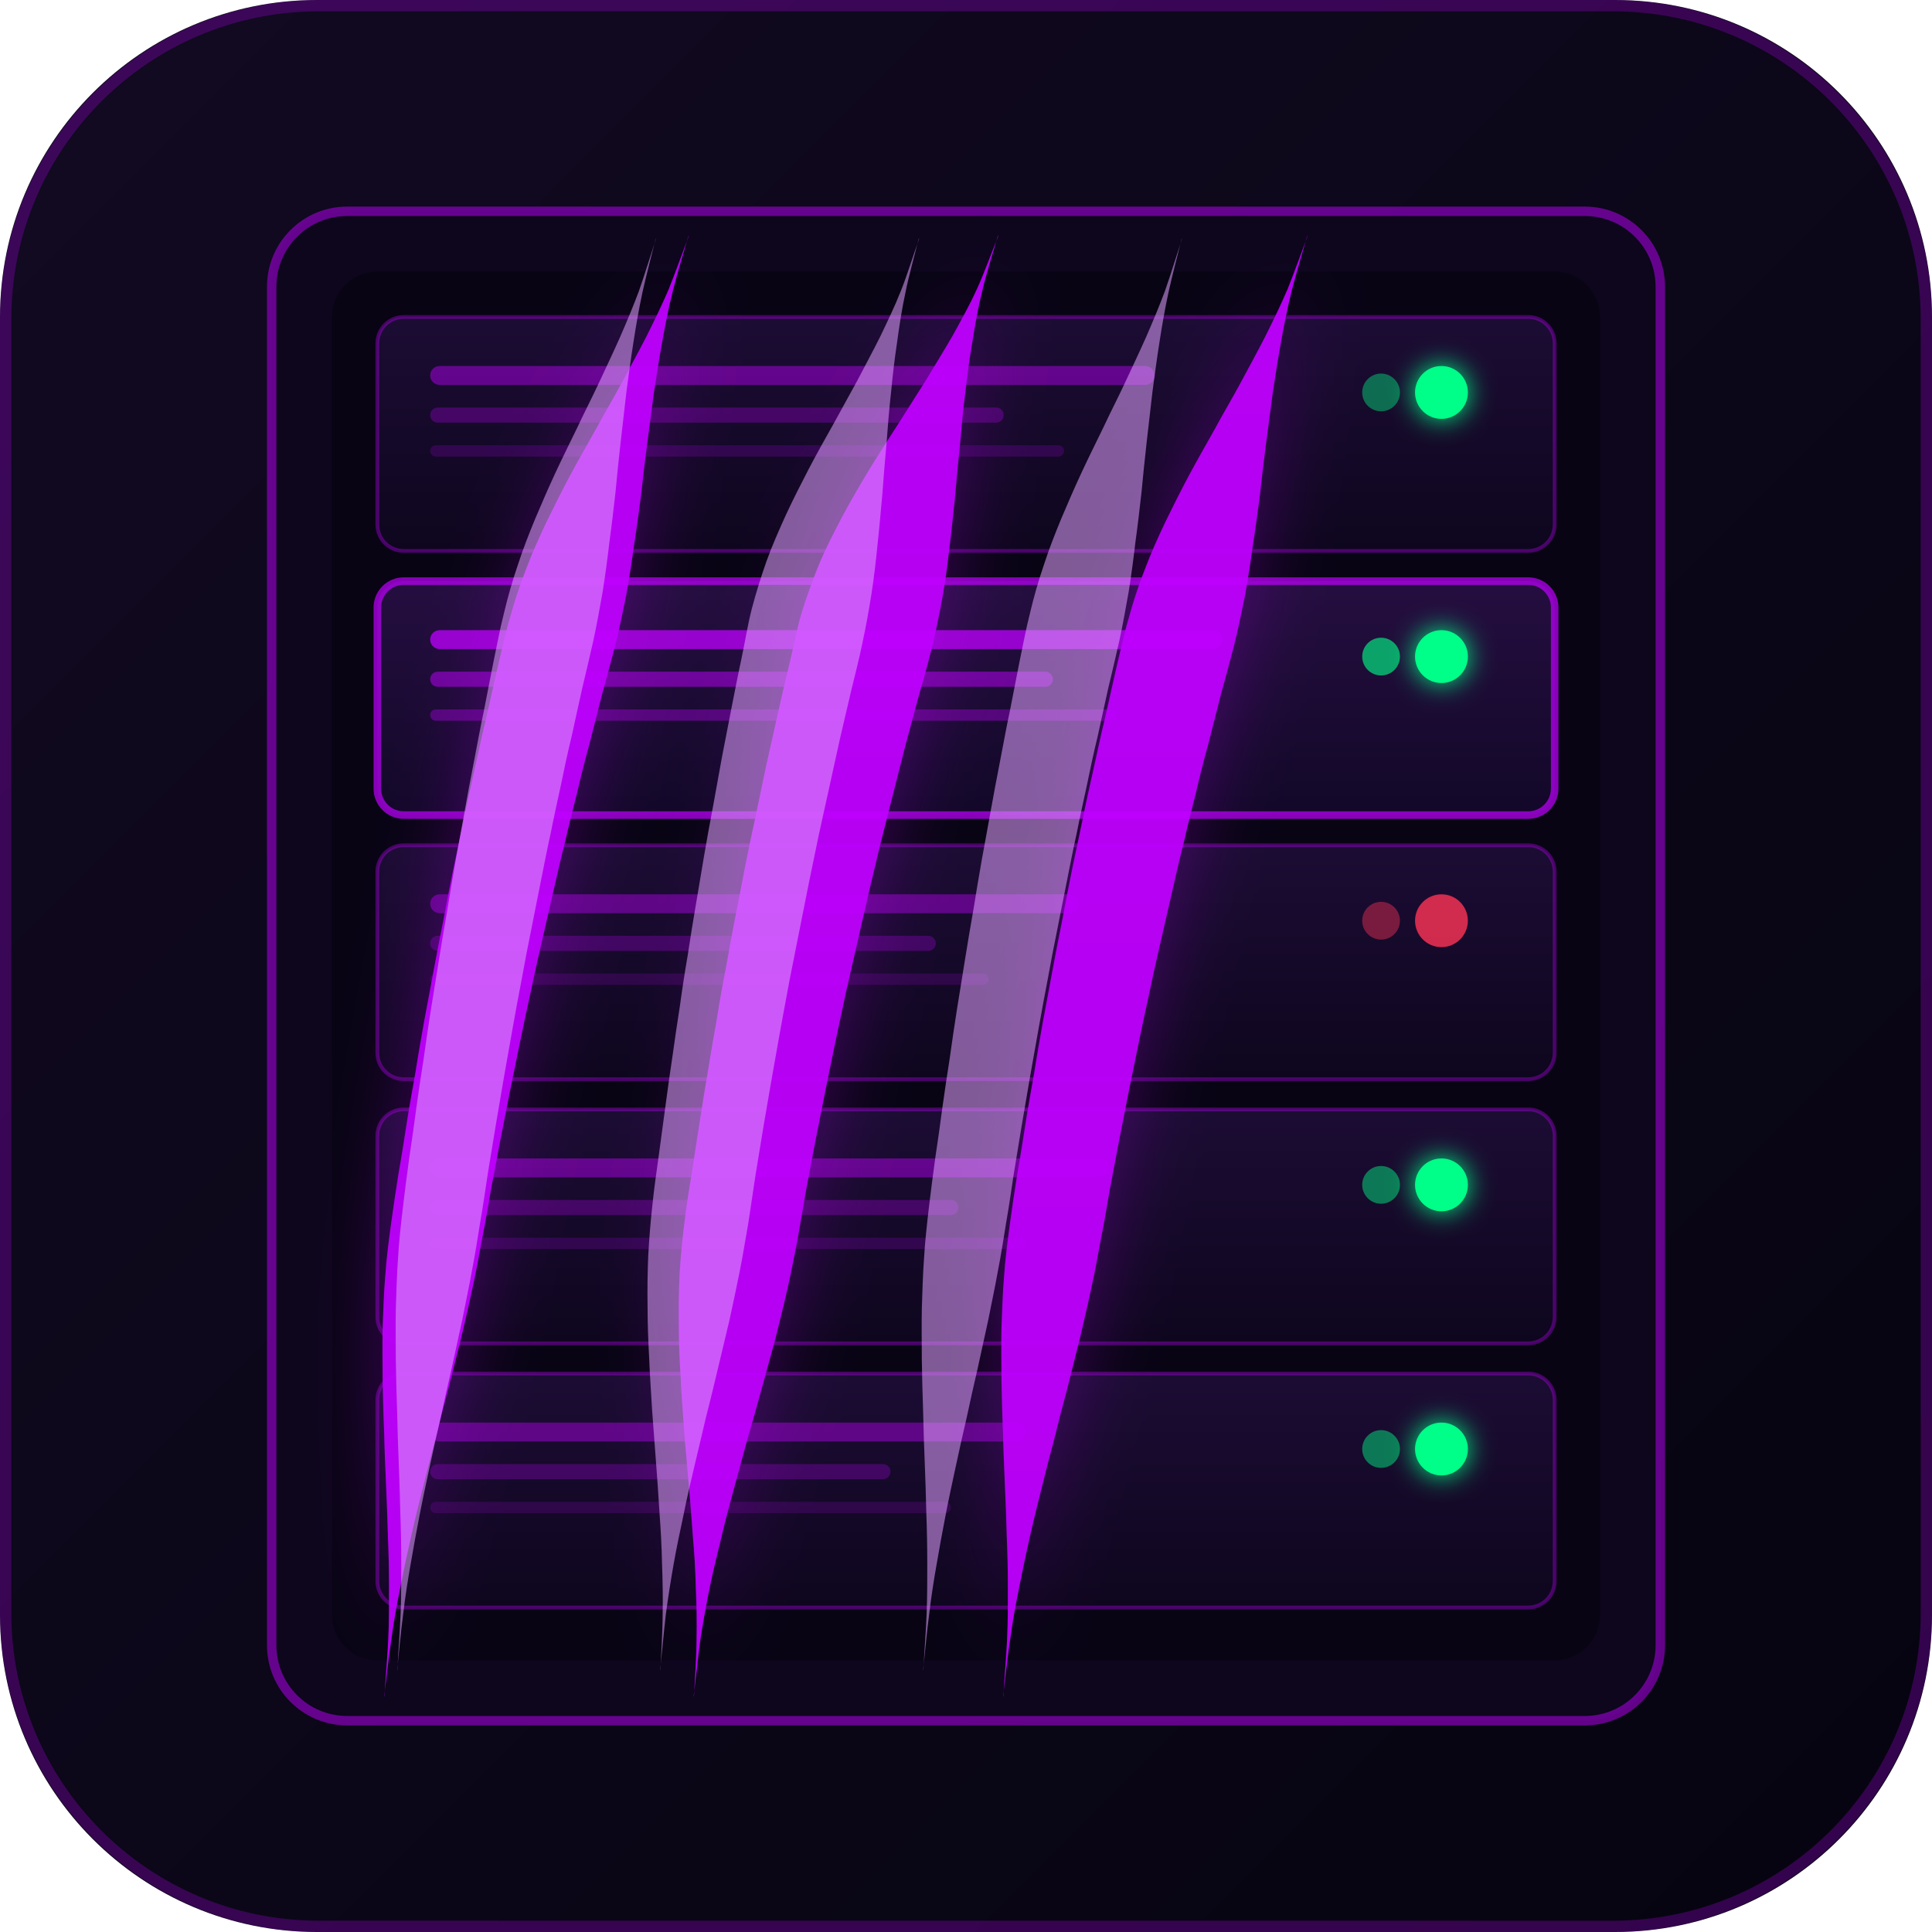
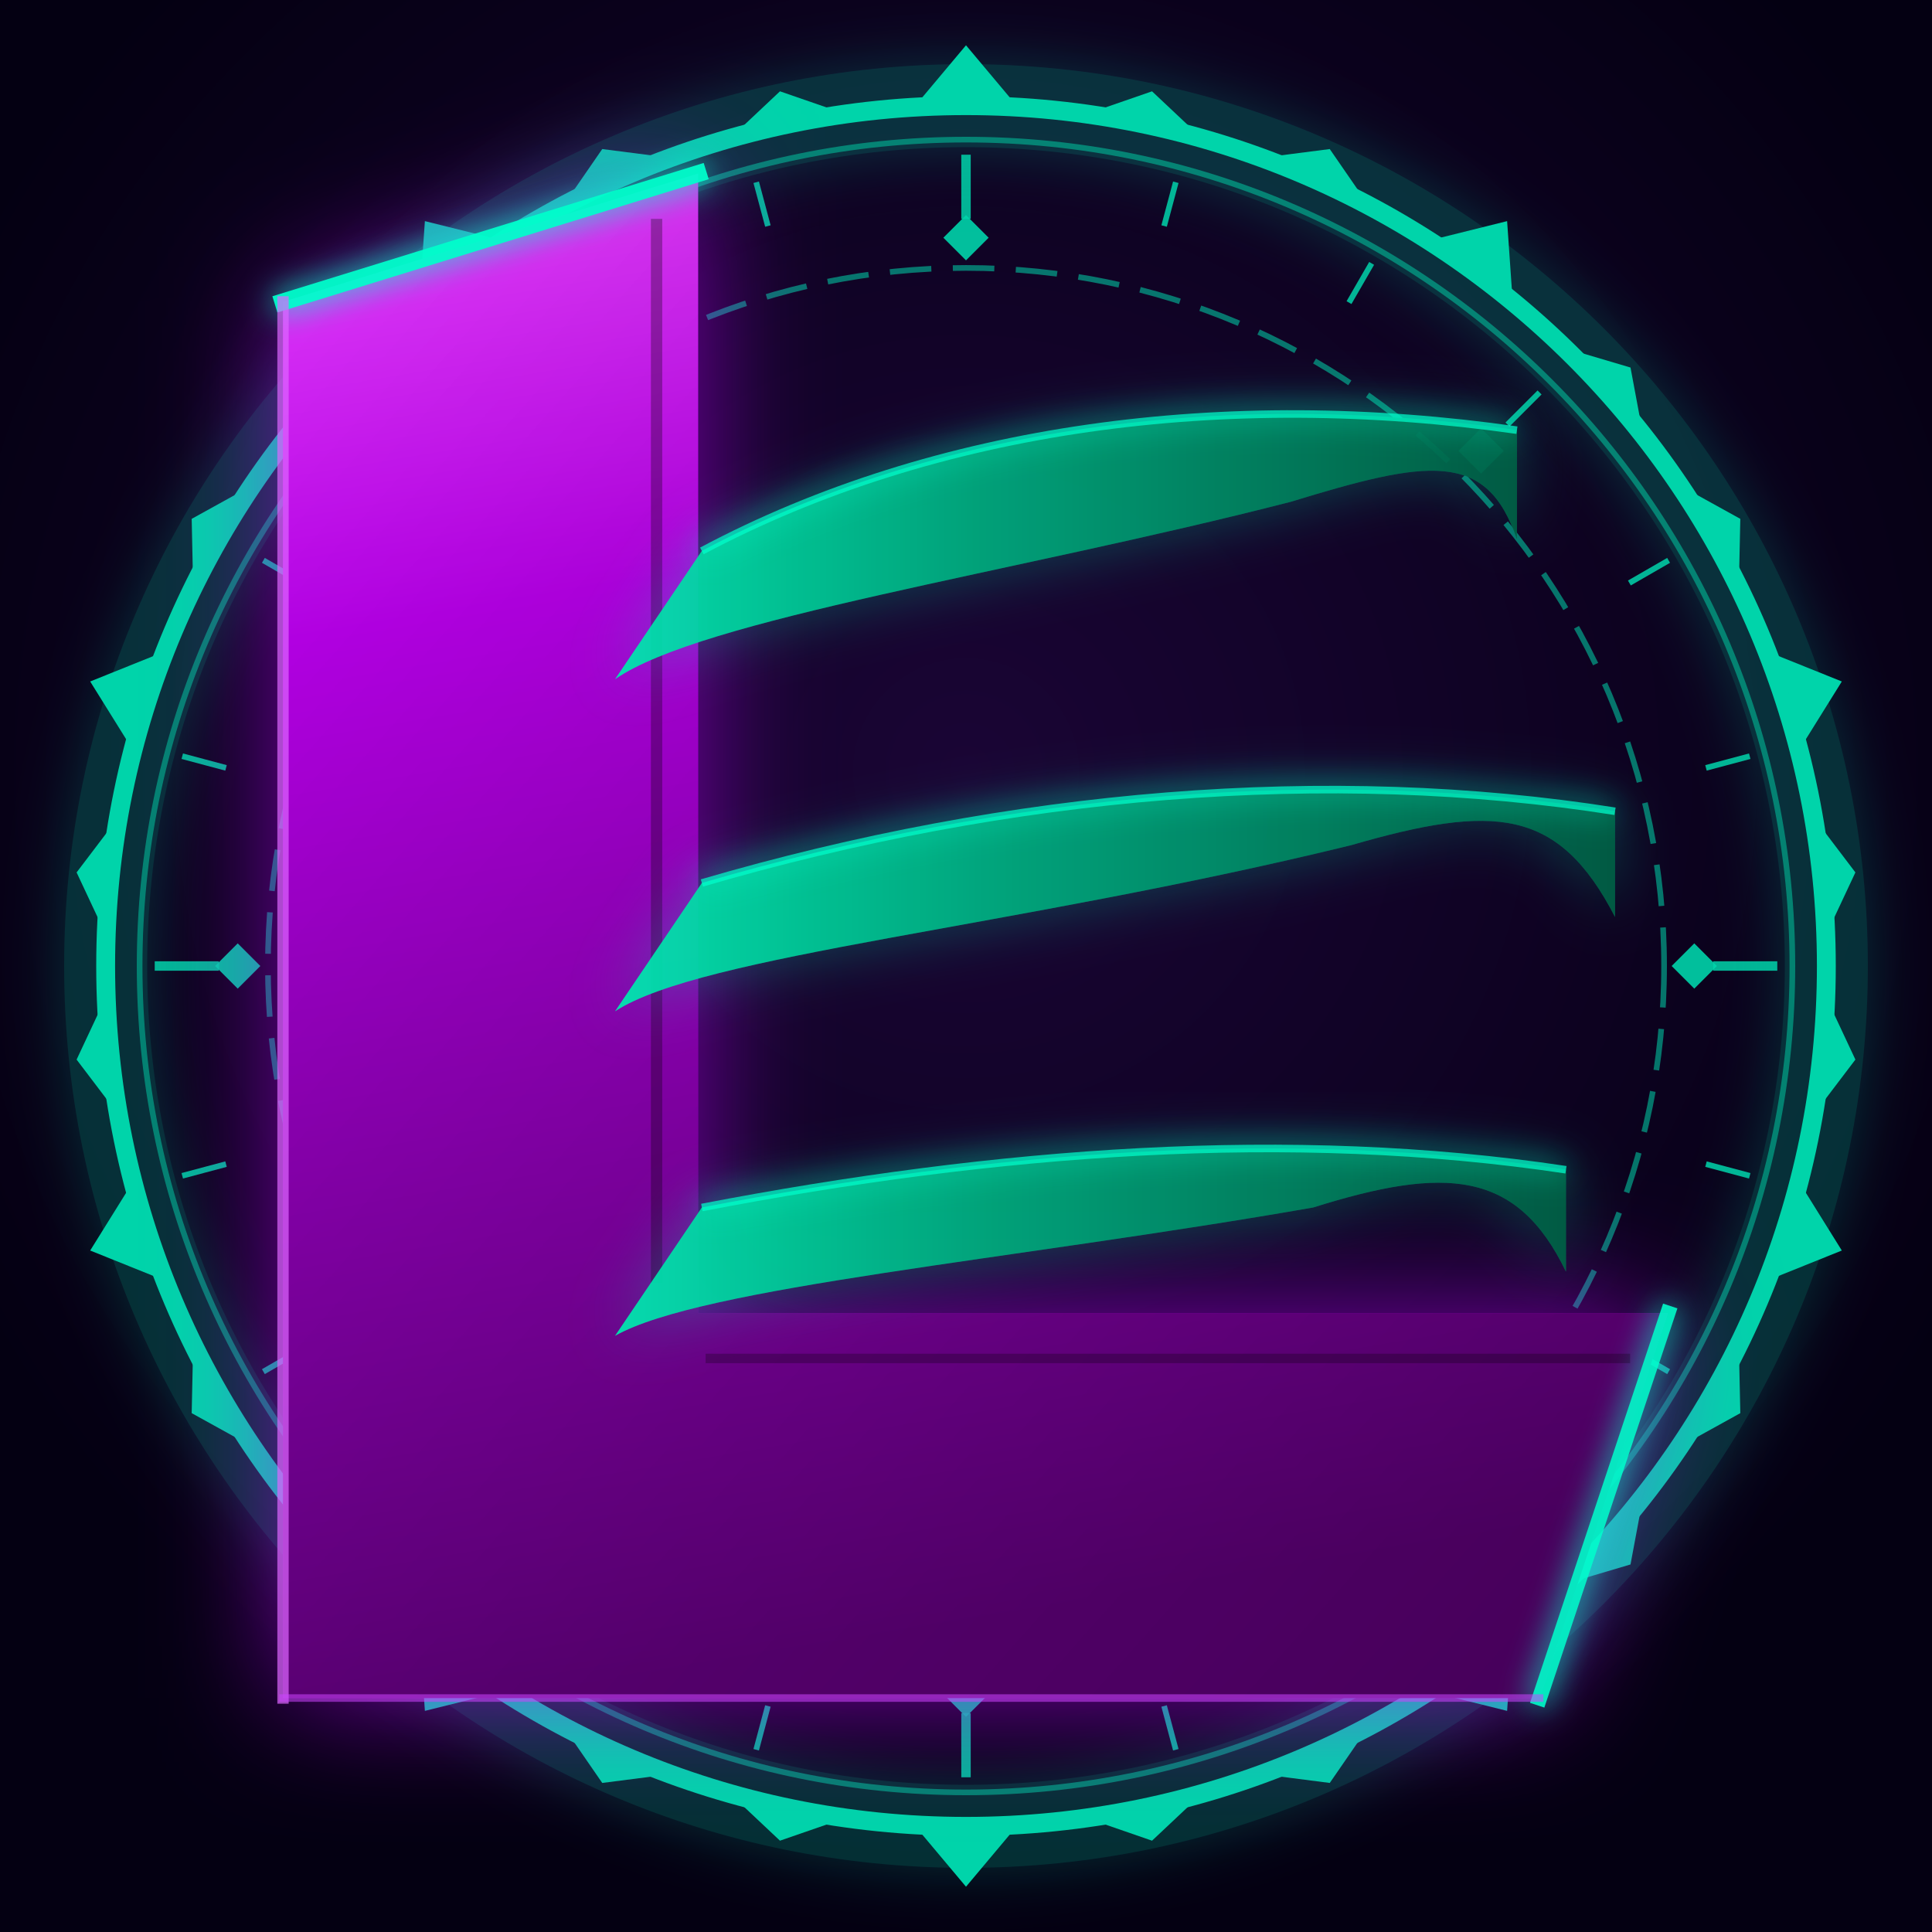
- <svg xmlns="http://www.w3.org/2000/svg" viewBox="0 0 512 512">
+ <svg xmlns="http://www.w3.org/2000/svg" viewBox="0 0 512 512" width="512" height="512">
  <defs>
-     <filter id="gl-m" x="-40%" y="-40%" width="180%" height="180%">
-       <feGaussianBlur stdDeviation="10" result="blur" />
+     <radialGradient id="bg" cx="50%" cy="40%" r="58%">
+       <stop offset="0%" stop-color="#1a0535" />
+       <stop offset="100%" stop-color="#040012" />
+     </radialGradient>
+     <linearGradient id="l-fill" x1="0%" y1="0%" x2="15%" y2="100%">
+       <stop offset="0%" stop-color="#e844ff" />
+       <stop offset="30%" stop-color="#bb00ee" />
+       <stop offset="100%" stop-color="#6a0088" />
+     </linearGradient>
+     <linearGradient id="l-shade" x1="0%" y1="0%" x2="100%" y2="100%">
+       <stop offset="0%" stop-color="#000000" stop-opacity="0" />
+       <stop offset="100%" stop-color="#000000" stop-opacity="0.35" />
+     </linearGradient>
+     <linearGradient id="claw-fill" x1="100%" y1="0%" x2="0%" y2="0%">
+       <stop offset="0%" stop-color="#005c42" />
+       <stop offset="60%" stop-color="#00a87c" />
+       <stop offset="100%" stop-color="#00e8b0" />
+     </linearGradient>
+     <filter id="glow-l" x="-35%" y="-35%" width="170%" height="170%">
+       <feGaussianBlur in="SourceGraphic" stdDeviation="16" result="blur" />
      <feMerge>
        <feMergeNode in="blur" />
        <feMergeNode in="SourceGraphic" />
      </feMerge>
    </filter>
-     <filter id="gl-s" x="-25%" y="-25%" width="150%" height="150%">
-       <feGaussianBlur stdDeviation="5" result="blur" />
+     <filter id="glow-t" x="-30%" y="-30%" width="160%" height="160%">
+       <feGaussianBlur in="SourceGraphic" stdDeviation="8" result="blur" />
      <feMerge>
        <feMergeNode in="blur" />
        <feMergeNode in="SourceGraphic" />
      </feMerge>
    </filter>
-     <filter id="gl-led" x="-80%" y="-80%" width="260%" height="260%">
-       <feGaussianBlur stdDeviation="3.5" result="blur" />
+     <filter id="glow-e" x="-80%" y="-80%" width="260%" height="260%">
+       <feGaussianBlur in="SourceGraphic" stdDeviation="4" result="blur" />
      <feMerge>
        <feMergeNode in="blur" />
        <feMergeNode in="SourceGraphic" />
      </feMerge>
    </filter>
-     <linearGradient id="bg" x1="0%" y1="0%" x2="100%" y2="100%">
-       <stop offset="0%" stop-color="#120a22" />
-       <stop offset="100%" stop-color="#060410" />
-     </linearGradient>
-     <linearGradient id="unit" x1="0%" y1="0%" x2="0%" y2="100%">
-       <stop offset="0%" stop-color="#1c0c34" />
-       <stop offset="100%" stop-color="#0e061e" />
-     </linearGradient>
-     <linearGradient id="uact" x1="0%" y1="0%" x2="0%" y2="100%">
-       <stop offset="0%" stop-color="#250e40" />
-       <stop offset="100%" stop-color="#120828" />
-     </linearGradient>
-     <clipPath id="clip">
-       <rect width="512" height="512" rx="84" />
-     </clipPath>
  </defs>
-   <rect width="512" height="512" rx="84" fill="url(#bg)" />
-   <rect x="1.5" y="1.5" width="509" height="509" rx="83" fill="none" stroke="#bf00ff" stroke-width="3" stroke-opacity="0.25" />
-   <g clip-path="url(#clip)">
-     <rect x="72" y="56" width="368" height="400" rx="20" fill="#0d061c" stroke="#bf00ff" stroke-width="2.5" stroke-opacity="0.5" />
-     <rect x="88" y="72" width="336" height="368" rx="12" fill="#080414" />
-     <rect x="100" y="84" width="312" height="62" rx="7" fill="url(#unit)" stroke="#bf00ff" stroke-width="1" stroke-opacity="0.35" />
-     <rect x="114" y="97" width="192" height="5" rx="2.5" fill="#bf00ff" opacity="0.45" />
-     <rect x="114" y="108" width="152" height="4" rx="2" fill="#bf00ff" opacity="0.28" />
-     <rect x="114" y="118" width="168" height="3" rx="1.5" fill="#bf00ff" opacity="0.18" />
-     <circle cx="382" cy="104" r="7" fill="#00ff88" filter="url(#gl-led)" />
-     <circle cx="366" cy="104" r="5" fill="#00ff88" opacity="0.4" />
-     <rect x="100" y="154" width="312" height="62" rx="7" fill="url(#uact)" stroke="#bf00ff" stroke-width="2" stroke-opacity="0.70" />
-     <rect x="114" y="167" width="210" height="5" rx="2.5" fill="#bf00ff" opacity="0.75" />
-     <rect x="114" y="178" width="165" height="4" rx="2" fill="#bf00ff" opacity="0.50" />
-     <rect x="114" y="188" width="182" height="3" rx="1.5" fill="#bf00ff" opacity="0.35" />
-     <circle cx="382" cy="174" r="7" fill="#00ff88" filter="url(#gl-led)" />
-     <circle cx="366" cy="174" r="5" fill="#00ff88" opacity="0.62" />
-     <rect x="100" y="224" width="312" height="62" rx="7" fill="url(#unit)" stroke="#bf00ff" stroke-width="1" stroke-opacity="0.35" />
-     <rect x="114" y="237" width="172" height="5" rx="2.5" fill="#bf00ff" opacity="0.42" />
-     <rect x="114" y="248" width="134" height="4" rx="2" fill="#bf00ff" opacity="0.26" />
-     <rect x="114" y="258" width="148" height="3" rx="1.5" fill="#bf00ff" opacity="0.16" />
-     <circle cx="382" cy="244" r="7" fill="#ff3355" opacity="0.80" />
-     <circle cx="366" cy="244" r="5" fill="#ff3355" opacity="0.42" />
-     <rect x="100" y="294" width="312" height="62" rx="7" fill="url(#unit)" stroke="#bf00ff" stroke-width="1" stroke-opacity="0.35" />
-     <rect x="114" y="307" width="180" height="5" rx="2.5" fill="#bf00ff" opacity="0.45" />
-     <rect x="114" y="318" width="140" height="4" rx="2" fill="#bf00ff" opacity="0.28" />
-     <rect x="114" y="328" width="158" height="3" rx="1.5" fill="#bf00ff" opacity="0.18" />
-     <circle cx="382" cy="314" r="7" fill="#00ff88" filter="url(#gl-led)" />
-     <circle cx="366" cy="314" r="5" fill="#00ff88" opacity="0.45" />
-     <rect x="100" y="364" width="312" height="62" rx="7" fill="url(#unit)" stroke="#bf00ff" stroke-width="1" stroke-opacity="0.35" />
-     <rect x="114" y="377" width="158" height="5" rx="2.5" fill="#bf00ff" opacity="0.42" />
-     <rect x="114" y="388" width="122" height="4" rx="2" fill="#bf00ff" opacity="0.26" />
-     <rect x="114" y="398" width="138" height="3" rx="1.5" fill="#bf00ff" opacity="0.16" />
-     <circle cx="382" cy="384" r="7" fill="#00ff88" filter="url(#gl-led)" />
-     <circle cx="366" cy="384" r="5" fill="#00ff88" opacity="0.45" />
-     <path d="M 182.0,64.0 C 181.2,66.1 178.9,72.5 177.2,76.7 C 175.4,80.9 173.4,85.0 171.3,89.2 C 169.2,93.3 167.0,97.3 164.8,101.4 C 162.6,105.5 160.2,109.5 158.0,113.6 C 155.7,117.7 153.4,121.7 151.2,125.8 C 149.0,129.9 146.9,134.1 144.9,138.2 C 142.9,142.4 141.0,146.6 139.4,150.9 C 137.7,155.2 136.3,159.5 135.1,163.9 C 133.8,168.3 132.9,172.7 131.8,177.2 C 130.8,181.6 129.8,186.1 128.8,190.5 C 127.7,194.9 126.8,199.4 125.8,203.8 C 124.8,208.3 123.8,212.7 122.9,217.2 C 122.0,221.6 121.0,226.1 120.1,230.5 C 119.2,235.0 118.3,239.5 117.5,243.9 C 116.6,248.4 115.7,252.9 114.9,257.3 C 114.1,261.8 113.2,266.3 112.4,270.7 C 111.6,275.2 110.8,279.7 110.1,284.2 C 109.3,288.7 108.5,293.1 107.8,297.6 C 107.1,302.1 106.4,306.6 105.6,311.1 C 104.9,315.6 104.2,320.1 103.6,324.6 C 103.0,329.1 102.4,333.6 102.1,338.2 C 101.7,342.7 101.6,347.3 101.4,351.9 C 101.3,356.5 101.4,361.1 101.4,365.7 C 101.5,370.3 101.6,374.9 101.8,379.5 C 101.9,384.1 102.1,388.7 102.3,393.3 C 102.5,397.9 102.7,402.5 102.8,407.0 C 103.0,411.6 103.1,416.2 103.1,420.8 C 103.1,425.3 103.1,429.9 102.9,434.4 C 102.7,439.0 102.1,445.7 102.0,448.0 C 101.9,450.3 101.7,450.3 102.0,448.0 C 102.3,445.7 103.0,439.0 103.7,434.5 C 104.3,430.0 105.1,425.5 106.0,421.1 C 106.9,416.6 107.8,412.2 108.8,407.8 C 109.8,403.3 110.9,398.9 112.0,394.5 C 113.1,390.1 114.2,385.7 115.4,381.3 C 116.5,376.9 117.6,372.5 118.8,368.1 C 119.9,363.7 121.0,359.4 122.1,355.0 C 123.1,350.6 124.2,346.2 125.1,341.8 C 126.1,337.4 126.9,333.0 127.7,328.6 C 128.6,324.2 129.3,319.8 130.1,315.3 C 130.9,310.9 131.8,306.5 132.6,302.1 C 133.5,297.7 134.3,293.3 135.2,288.9 C 136.1,284.5 137.0,280.1 137.9,275.7 C 138.8,271.4 139.7,267.0 140.7,262.6 C 141.6,258.2 142.6,253.8 143.6,249.5 C 144.6,245.1 145.6,240.7 146.6,236.4 C 147.6,232.0 148.6,227.6 149.7,223.3 C 150.7,218.9 151.8,214.6 152.9,210.2 C 153.9,205.9 155.0,201.5 156.2,197.2 C 157.3,192.8 158.4,188.5 159.5,184.2 C 160.7,179.8 161.9,175.5 163.0,171.2 C 164.1,166.8 165.0,162.4 165.9,158.0 C 166.7,153.6 167.4,149.1 168.0,144.6 C 168.7,140.2 169.3,135.7 169.9,131.1 C 170.4,126.6 170.9,122.1 171.5,117.6 C 172.1,113.0 172.7,108.5 173.3,104.0 C 174.0,99.4 174.7,94.9 175.5,90.5 C 176.3,86.0 177.2,81.5 178.3,77.1 C 179.4,72.7 181.4,66.2 182.0,64.0 C 182.6,61.8 182.8,61.9 182.0,64.0 Z" fill="#bf00ff" opacity="0.30" filter="url(#gl-m)" />
-     <path d="M 182.0,64.0 C 181.2,66.1 178.9,72.5 177.2,76.7 C 175.4,80.9 173.4,85.0 171.3,89.2 C 169.2,93.3 167.0,97.3 164.8,101.4 C 162.6,105.5 160.2,109.5 158.0,113.6 C 155.7,117.7 153.4,121.7 151.2,125.8 C 149.0,129.9 146.9,134.1 144.9,138.2 C 142.9,142.4 141.0,146.6 139.4,150.9 C 137.7,155.2 136.3,159.5 135.1,163.9 C 133.8,168.3 132.9,172.7 131.8,177.2 C 130.8,181.6 129.8,186.1 128.8,190.5 C 127.7,194.9 126.8,199.4 125.8,203.8 C 124.8,208.3 123.8,212.7 122.9,217.2 C 122.0,221.6 121.0,226.1 120.1,230.5 C 119.2,235.0 118.3,239.5 117.5,243.9 C 116.6,248.4 115.7,252.9 114.9,257.3 C 114.1,261.8 113.2,266.3 112.4,270.7 C 111.6,275.2 110.8,279.7 110.1,284.2 C 109.3,288.7 108.5,293.1 107.8,297.6 C 107.1,302.1 106.4,306.6 105.6,311.1 C 104.9,315.6 104.2,320.1 103.6,324.6 C 103.0,329.1 102.4,333.6 102.1,338.2 C 101.7,342.7 101.6,347.3 101.4,351.9 C 101.3,356.5 101.4,361.1 101.4,365.7 C 101.5,370.3 101.6,374.9 101.8,379.5 C 101.9,384.1 102.1,388.7 102.3,393.3 C 102.5,397.9 102.7,402.5 102.8,407.0 C 103.0,411.6 103.1,416.2 103.1,420.8 C 103.1,425.3 103.1,429.9 102.9,434.4 C 102.7,439.0 102.1,445.7 102.0,448.0 C 101.9,450.3 101.7,450.3 102.0,448.0 C 102.3,445.7 103.0,439.0 103.7,434.5 C 104.3,430.0 105.1,425.5 106.0,421.1 C 106.9,416.6 107.8,412.2 108.8,407.8 C 109.8,403.3 110.9,398.9 112.0,394.5 C 113.1,390.1 114.2,385.7 115.4,381.3 C 116.5,376.9 117.6,372.5 118.8,368.1 C 119.9,363.7 121.0,359.4 122.1,355.0 C 123.1,350.6 124.2,346.2 125.1,341.8 C 126.1,337.4 126.9,333.0 127.7,328.6 C 128.6,324.2 129.3,319.8 130.1,315.3 C 130.9,310.9 131.8,306.5 132.6,302.1 C 133.5,297.7 134.3,293.3 135.2,288.9 C 136.1,284.5 137.0,280.1 137.9,275.7 C 138.8,271.4 139.7,267.0 140.7,262.6 C 141.6,258.2 142.6,253.8 143.6,249.5 C 144.6,245.1 145.6,240.7 146.6,236.4 C 147.6,232.0 148.6,227.6 149.7,223.3 C 150.7,218.9 151.8,214.6 152.9,210.2 C 153.9,205.9 155.0,201.5 156.2,197.2 C 157.3,192.8 158.4,188.5 159.5,184.2 C 160.7,179.8 161.9,175.5 163.0,171.2 C 164.1,166.8 165.0,162.4 165.9,158.0 C 166.7,153.6 167.4,149.1 168.0,144.6 C 168.7,140.2 169.3,135.7 169.9,131.1 C 170.4,126.6 170.9,122.1 171.5,117.6 C 172.1,113.0 172.7,108.5 173.3,104.0 C 174.0,99.4 174.7,94.9 175.5,90.5 C 176.3,86.0 177.2,81.5 178.3,77.1 C 179.4,72.7 181.4,66.2 182.0,64.0 C 182.6,61.8 182.8,61.9 182.0,64.0 Z" fill="#bf00ff" opacity="0.92" />
-     <path d="M 182.0,64.0 C 181.2,66.1 178.9,72.5 177.2,76.7 C 175.4,80.9 173.4,85.0 171.3,89.2 C 169.2,93.3 167.0,97.3 164.8,101.4 C 162.6,105.5 160.2,109.5 158.0,113.6 C 155.7,117.7 153.4,121.7 151.2,125.8 C 149.0,129.9 146.9,134.1 144.9,138.2 C 142.9,142.4 141.0,146.6 139.4,150.9 C 137.7,155.2 136.3,159.5 135.1,163.9 C 133.8,168.3 132.9,172.7 131.8,177.2 C 130.8,181.6 129.8,186.1 128.8,190.5 C 127.7,194.9 126.8,199.4 125.8,203.8 C 124.8,208.3 123.8,212.7 122.9,217.2 C 122.0,221.6 121.0,226.1 120.1,230.5 C 119.2,235.0 118.3,239.5 117.5,243.9 C 116.6,248.4 115.7,252.9 114.9,257.3 C 114.1,261.8 113.2,266.3 112.4,270.7 C 111.6,275.2 110.8,279.7 110.1,284.2 C 109.3,288.7 108.5,293.1 107.8,297.6 C 107.1,302.1 106.4,306.6 105.6,311.1 C 104.9,315.6 104.2,320.1 103.6,324.6 C 103.0,329.1 102.4,333.6 102.1,338.2 C 101.7,342.7 101.6,347.3 101.4,351.9 C 101.3,356.5 101.4,361.1 101.4,365.7 C 101.5,370.3 101.6,374.9 101.8,379.5 C 101.9,384.1 102.1,388.7 102.3,393.3 C 102.5,397.9 102.7,402.5 102.8,407.0 C 103.0,411.6 103.1,416.2 103.1,420.8 C 103.1,425.3 103.1,429.9 102.9,434.4 C 102.7,439.0 102.1,445.7 102.0,448.0 C 101.9,450.3 101.7,450.3 102.0,448.0 C 102.3,445.7 103.0,439.0 103.7,434.5 C 104.3,430.0 105.1,425.5 106.0,421.1 C 106.9,416.6 107.8,412.2 108.8,407.8 C 109.8,403.3 110.9,398.9 112.0,394.5 C 113.1,390.1 114.2,385.7 115.4,381.3 C 116.5,376.9 117.6,372.5 118.8,368.1 C 119.9,363.7 121.0,359.4 122.1,355.0 C 123.1,350.6 124.2,346.2 125.1,341.8 C 126.1,337.4 126.9,333.0 127.7,328.6 C 128.6,324.2 129.3,319.8 130.1,315.3 C 130.9,310.9 131.8,306.5 132.6,302.1 C 133.5,297.7 134.3,293.3 135.2,288.9 C 136.1,284.5 137.0,280.1 137.9,275.7 C 138.8,271.4 139.7,267.0 140.7,262.6 C 141.6,258.2 142.6,253.8 143.6,249.5 C 144.6,245.1 145.6,240.7 146.6,236.4 C 147.6,232.0 148.6,227.6 149.7,223.3 C 150.7,218.9 151.8,214.6 152.9,210.2 C 153.9,205.9 155.0,201.5 156.2,197.2 C 157.3,192.8 158.4,188.5 159.5,184.2 C 160.7,179.8 161.9,175.5 163.0,171.2 C 164.1,166.8 165.0,162.4 165.9,158.0 C 166.7,153.6 167.4,149.1 168.0,144.6 C 168.7,140.2 169.3,135.7 169.9,131.1 C 170.4,126.6 170.9,122.1 171.5,117.6 C 172.1,113.0 172.7,108.5 173.3,104.0 C 174.0,99.4 174.7,94.9 175.5,90.5 C 176.3,86.0 177.2,81.5 178.3,77.1 C 179.4,72.7 181.4,66.2 182.0,64.0 C 182.6,61.8 182.8,61.9 182.0,64.0 Z" fill="#e0a0ff" opacity="0.55" transform="scale(0.85 0.98) translate(22 2)" />
-     <path d="M 264.0,64.0 C 263.1,66.1 260.8,72.5 258.9,76.6 C 257.0,80.8 254.7,84.9 252.5,88.9 C 250.2,92.9 247.7,96.9 245.3,100.9 C 242.8,104.9 240.2,108.9 237.7,112.9 C 235.1,116.9 232.5,120.9 230.1,124.9 C 227.7,128.9 225.3,133.0 223.1,137.1 C 220.9,141.3 218.8,145.4 217.0,149.7 C 215.3,153.9 213.7,158.3 212.4,162.6 C 211.1,167.0 210.3,171.5 209.2,176.0 C 208.1,180.4 207.1,184.9 206.1,189.3 C 205.1,193.8 204.1,198.2 203.1,202.7 C 202.2,207.2 201.2,211.6 200.3,216.1 C 199.3,220.6 198.4,225.0 197.5,229.5 C 196.6,234.0 195.8,238.5 194.9,242.9 C 194.0,247.4 193.2,251.9 192.4,256.4 C 191.5,260.9 190.7,265.4 190.0,269.9 C 189.2,274.4 188.4,278.9 187.7,283.4 C 186.9,287.9 186.2,292.4 185.5,296.9 C 184.8,301.4 184.1,305.9 183.4,310.4 C 182.7,314.9 181.9,319.4 181.4,323.9 C 180.8,328.5 180.4,333.0 180.1,337.6 C 179.9,342.2 179.8,346.8 179.9,351.4 C 179.9,356.0 180.1,360.6 180.4,365.3 C 180.6,369.9 181.0,374.5 181.3,379.2 C 181.7,383.8 182.1,388.4 182.5,393.1 C 182.9,397.7 183.3,402.3 183.6,406.9 C 184.0,411.5 184.3,416.1 184.4,420.7 C 184.6,425.3 184.7,429.8 184.6,434.4 C 184.6,438.9 184.1,445.7 184.0,448.0 C 183.9,450.3 183.7,450.3 184.0,448.0 C 184.3,445.7 185.0,439.0 185.6,434.5 C 186.3,430.0 187.1,425.5 188.0,421.1 C 188.9,416.6 190.0,412.2 191.1,407.7 C 192.1,403.3 193.3,398.9 194.5,394.5 C 195.7,390.1 196.9,385.7 198.1,381.3 C 199.4,376.9 200.6,372.6 201.8,368.2 C 203.0,363.8 204.2,359.4 205.4,355.1 C 206.5,350.7 207.6,346.3 208.6,341.9 C 209.6,337.6 210.4,333.2 211.3,328.8 C 212.1,324.4 212.8,319.9 213.6,315.5 C 214.4,311.1 215.3,306.7 216.1,302.3 C 217.0,297.9 217.8,293.6 218.7,289.2 C 219.6,284.8 220.5,280.4 221.4,276.0 C 222.3,271.6 223.3,267.3 224.2,262.9 C 225.2,258.5 226.2,254.2 227.2,249.8 C 228.2,245.4 229.2,241.1 230.2,236.7 C 231.2,232.4 232.3,228.0 233.3,223.7 C 234.4,219.4 235.5,215.0 236.6,210.7 C 237.7,206.3 238.8,202.0 239.9,197.7 C 241.1,193.4 242.2,189.0 243.4,184.7 C 244.6,180.4 245.9,176.1 246.9,171.8 C 248.0,167.4 248.9,163.0 249.7,158.6 C 250.5,154.2 251.1,149.7 251.6,145.2 C 252.2,140.7 252.6,136.1 253.1,131.6 C 253.5,127.0 253.9,122.5 254.4,117.9 C 254.8,113.3 255.2,108.7 255.8,104.2 C 256.3,99.6 256.9,95.1 257.7,90.5 C 258.4,86.0 259.2,81.5 260.3,77.1 C 261.3,72.7 263.4,66.2 264.0,64.0 C 264.6,61.8 264.9,61.9 264.0,64.0 Z" fill="#bf00ff" opacity="0.30" filter="url(#gl-m)" />
-     <path d="M 264.0,64.0 C 263.1,66.1 260.8,72.5 258.9,76.6 C 257.0,80.8 254.7,84.9 252.5,88.9 C 250.2,92.9 247.7,96.9 245.3,100.9 C 242.8,104.9 240.2,108.9 237.7,112.9 C 235.1,116.9 232.5,120.9 230.1,124.9 C 227.7,128.9 225.3,133.0 223.1,137.1 C 220.9,141.3 218.8,145.4 217.0,149.7 C 215.3,153.9 213.7,158.3 212.4,162.6 C 211.1,167.0 210.3,171.5 209.2,176.0 C 208.1,180.4 207.1,184.9 206.1,189.3 C 205.1,193.8 204.1,198.2 203.1,202.7 C 202.2,207.2 201.2,211.6 200.3,216.1 C 199.3,220.6 198.4,225.0 197.5,229.5 C 196.6,234.0 195.8,238.5 194.9,242.9 C 194.0,247.4 193.2,251.9 192.4,256.4 C 191.5,260.9 190.7,265.4 190.0,269.9 C 189.2,274.4 188.4,278.9 187.7,283.4 C 186.9,287.9 186.2,292.4 185.5,296.9 C 184.8,301.4 184.1,305.9 183.4,310.4 C 182.7,314.9 181.9,319.4 181.4,323.9 C 180.8,328.5 180.4,333.0 180.1,337.6 C 179.9,342.2 179.8,346.8 179.9,351.4 C 179.9,356.0 180.1,360.6 180.4,365.3 C 180.6,369.9 181.0,374.5 181.3,379.2 C 181.7,383.8 182.1,388.4 182.5,393.1 C 182.9,397.7 183.3,402.3 183.6,406.9 C 184.0,411.5 184.3,416.1 184.4,420.7 C 184.6,425.3 184.7,429.8 184.6,434.4 C 184.6,438.9 184.1,445.7 184.0,448.0 C 183.9,450.3 183.7,450.3 184.0,448.0 C 184.3,445.7 185.0,439.0 185.6,434.5 C 186.3,430.0 187.1,425.5 188.0,421.1 C 188.9,416.6 190.0,412.2 191.1,407.7 C 192.1,403.3 193.3,398.9 194.5,394.5 C 195.7,390.1 196.9,385.7 198.1,381.3 C 199.4,376.9 200.6,372.6 201.8,368.2 C 203.0,363.8 204.2,359.4 205.4,355.1 C 206.5,350.7 207.6,346.3 208.6,341.9 C 209.6,337.6 210.4,333.2 211.3,328.8 C 212.1,324.4 212.8,319.9 213.6,315.5 C 214.4,311.1 215.3,306.7 216.1,302.3 C 217.0,297.9 217.8,293.6 218.7,289.2 C 219.6,284.8 220.5,280.4 221.4,276.0 C 222.3,271.6 223.3,267.3 224.2,262.9 C 225.2,258.5 226.2,254.2 227.2,249.8 C 228.2,245.4 229.2,241.1 230.2,236.7 C 231.2,232.4 232.3,228.0 233.3,223.7 C 234.4,219.4 235.5,215.0 236.6,210.7 C 237.7,206.3 238.8,202.0 239.9,197.7 C 241.1,193.4 242.2,189.0 243.4,184.7 C 244.6,180.4 245.9,176.1 246.9,171.8 C 248.0,167.4 248.9,163.0 249.7,158.6 C 250.5,154.2 251.1,149.7 251.6,145.2 C 252.2,140.7 252.6,136.1 253.1,131.6 C 253.5,127.0 253.9,122.5 254.4,117.9 C 254.8,113.3 255.2,108.7 255.8,104.2 C 256.3,99.6 256.9,95.1 257.7,90.5 C 258.4,86.0 259.2,81.5 260.3,77.1 C 261.3,72.7 263.4,66.2 264.0,64.0 C 264.6,61.8 264.9,61.9 264.0,64.0 Z" fill="#bf00ff" opacity="0.92" />
-     <path d="M 264.0,64.0 C 263.1,66.1 260.8,72.5 258.9,76.6 C 257.0,80.8 254.7,84.9 252.5,88.9 C 250.2,92.9 247.7,96.9 245.3,100.9 C 242.8,104.9 240.2,108.9 237.7,112.9 C 235.1,116.9 232.5,120.9 230.1,124.9 C 227.7,128.9 225.3,133.0 223.1,137.1 C 220.9,141.3 218.8,145.4 217.0,149.7 C 215.3,153.9 213.7,158.3 212.4,162.6 C 211.1,167.0 210.3,171.5 209.2,176.0 C 208.1,180.4 207.1,184.9 206.1,189.3 C 205.1,193.8 204.1,198.2 203.1,202.7 C 202.2,207.2 201.2,211.6 200.3,216.1 C 199.3,220.6 198.4,225.0 197.5,229.5 C 196.6,234.0 195.8,238.5 194.9,242.9 C 194.0,247.4 193.2,251.9 192.4,256.4 C 191.5,260.9 190.7,265.4 190.0,269.9 C 189.2,274.4 188.4,278.9 187.7,283.4 C 186.9,287.9 186.2,292.4 185.5,296.9 C 184.8,301.4 184.1,305.9 183.4,310.4 C 182.7,314.9 181.9,319.4 181.4,323.9 C 180.8,328.5 180.4,333.0 180.1,337.6 C 179.9,342.2 179.8,346.8 179.9,351.4 C 179.9,356.0 180.1,360.6 180.4,365.3 C 180.6,369.9 181.0,374.5 181.3,379.2 C 181.7,383.8 182.1,388.4 182.5,393.1 C 182.9,397.7 183.3,402.3 183.6,406.9 C 184.0,411.5 184.3,416.1 184.4,420.7 C 184.6,425.3 184.7,429.8 184.6,434.4 C 184.6,438.9 184.1,445.7 184.0,448.0 C 183.9,450.3 183.7,450.3 184.0,448.0 C 184.3,445.7 185.0,439.0 185.6,434.5 C 186.3,430.0 187.1,425.5 188.0,421.1 C 188.9,416.6 190.0,412.2 191.1,407.7 C 192.1,403.3 193.3,398.9 194.5,394.5 C 195.7,390.1 196.9,385.7 198.1,381.3 C 199.4,376.9 200.6,372.6 201.8,368.2 C 203.0,363.8 204.2,359.4 205.4,355.1 C 206.5,350.7 207.6,346.3 208.6,341.9 C 209.6,337.6 210.4,333.2 211.3,328.8 C 212.1,324.4 212.8,319.9 213.6,315.5 C 214.4,311.1 215.3,306.7 216.1,302.3 C 217.0,297.9 217.8,293.6 218.7,289.2 C 219.6,284.8 220.5,280.4 221.4,276.0 C 222.3,271.6 223.3,267.3 224.2,262.9 C 225.2,258.5 226.2,254.2 227.2,249.8 C 228.2,245.4 229.2,241.1 230.2,236.7 C 231.2,232.4 232.3,228.0 233.3,223.7 C 234.4,219.4 235.5,215.0 236.6,210.7 C 237.7,206.3 238.8,202.0 239.9,197.7 C 241.1,193.4 242.2,189.0 243.4,184.7 C 244.6,180.4 245.9,176.1 246.9,171.8 C 248.0,167.4 248.9,163.0 249.7,158.6 C 250.5,154.2 251.1,149.7 251.6,145.2 C 252.2,140.7 252.6,136.1 253.1,131.6 C 253.5,127.0 253.9,122.5 254.4,117.9 C 254.8,113.3 255.2,108.7 255.8,104.2 C 256.3,99.6 256.9,95.1 257.7,90.5 C 258.4,86.0 259.2,81.5 260.3,77.1 C 261.3,72.7 263.4,66.2 264.0,64.0 C 264.6,61.8 264.9,61.9 264.0,64.0 Z" fill="#e0a0ff" opacity="0.55" transform="scale(0.85 0.98) translate(22 2)" />
-     <path d="M 346.0,64.0 C 345.2,66.1 342.9,72.5 341.2,76.7 C 339.4,80.9 337.4,85.0 335.3,89.2 C 333.2,93.3 331.0,97.3 328.8,101.4 C 326.6,105.5 324.2,109.5 322.0,113.6 C 319.7,117.7 317.4,121.7 315.2,125.8 C 313.0,129.9 310.9,134.1 308.9,138.2 C 306.9,142.4 305.0,146.6 303.4,150.9 C 301.7,155.2 300.3,159.5 299.1,163.9 C 297.8,168.3 296.9,172.7 295.8,177.2 C 294.8,181.6 293.8,186.1 292.8,190.5 C 291.7,194.9 290.8,199.4 289.8,203.8 C 288.8,208.3 287.8,212.7 286.9,217.2 C 286.0,221.6 285.0,226.1 284.1,230.5 C 283.2,235.0 282.3,239.5 281.5,243.9 C 280.6,248.4 279.7,252.9 278.9,257.3 C 278.1,261.8 277.2,266.3 276.4,270.7 C 275.6,275.2 274.8,279.7 274.1,284.2 C 273.3,288.7 272.5,293.1 271.8,297.6 C 271.1,302.1 270.4,306.6 269.6,311.1 C 268.9,315.6 268.2,320.1 267.6,324.6 C 267.0,329.1 266.4,333.6 266.1,338.2 C 265.7,342.7 265.6,347.3 265.4,351.9 C 265.3,356.5 265.4,361.1 265.4,365.7 C 265.5,370.3 265.6,374.9 265.8,379.5 C 265.9,384.1 266.1,388.7 266.3,393.3 C 266.5,397.9 266.7,402.5 266.8,407.0 C 267.0,411.6 267.1,416.2 267.1,420.8 C 267.1,425.3 267.1,429.9 266.9,434.4 C 266.7,439.0 266.1,445.7 266.0,448.0 C 265.9,450.3 265.7,450.3 266.0,448.0 C 266.3,445.7 267.0,439.0 267.7,434.5 C 268.3,430.0 269.1,425.5 270.0,421.1 C 270.9,416.6 271.8,412.2 272.8,407.8 C 273.8,403.3 274.9,398.9 276.0,394.5 C 277.1,390.1 278.2,385.7 279.4,381.3 C 280.5,376.9 281.6,372.5 282.8,368.1 C 283.9,363.7 285.0,359.4 286.1,355.0 C 287.1,350.6 288.2,346.2 289.1,341.8 C 290.1,337.4 290.9,333.0 291.7,328.6 C 292.6,324.2 293.3,319.8 294.1,315.3 C 294.9,310.9 295.8,306.5 296.6,302.1 C 297.5,297.7 298.3,293.3 299.2,288.9 C 300.1,284.5 301.0,280.1 301.9,275.7 C 302.8,271.4 303.7,267.0 304.7,262.6 C 305.6,258.2 306.6,253.8 307.6,249.5 C 308.6,245.1 309.6,240.7 310.6,236.4 C 311.6,232.0 312.6,227.6 313.7,223.3 C 314.7,218.9 315.8,214.6 316.9,210.2 C 317.9,205.9 319.0,201.5 320.2,197.2 C 321.3,192.8 322.4,188.5 323.5,184.2 C 324.7,179.8 325.9,175.5 327.0,171.2 C 328.1,166.8 329.0,162.4 329.9,158.0 C 330.7,153.6 331.4,149.1 332.0,144.6 C 332.7,140.2 333.3,135.7 333.9,131.1 C 334.4,126.6 334.9,122.1 335.5,117.6 C 336.1,113.0 336.7,108.5 337.3,104.0 C 338.0,99.4 338.7,94.9 339.5,90.5 C 340.3,86.0 341.2,81.5 342.3,77.1 C 343.4,72.7 345.4,66.2 346.0,64.0 C 346.6,61.8 346.8,61.9 346.0,64.0 Z" fill="#bf00ff" opacity="0.30" filter="url(#gl-m)" />
-     <path d="M 346.0,64.0 C 345.2,66.1 342.9,72.5 341.2,76.7 C 339.4,80.9 337.4,85.0 335.3,89.2 C 333.2,93.3 331.0,97.3 328.8,101.4 C 326.6,105.5 324.2,109.5 322.0,113.6 C 319.7,117.7 317.4,121.7 315.2,125.8 C 313.0,129.9 310.9,134.1 308.9,138.2 C 306.9,142.4 305.0,146.6 303.4,150.9 C 301.7,155.2 300.3,159.5 299.1,163.9 C 297.8,168.3 296.9,172.7 295.8,177.2 C 294.8,181.6 293.8,186.1 292.8,190.5 C 291.7,194.9 290.8,199.4 289.8,203.8 C 288.8,208.3 287.8,212.7 286.9,217.2 C 286.0,221.6 285.0,226.1 284.1,230.5 C 283.2,235.0 282.3,239.5 281.5,243.9 C 280.6,248.4 279.7,252.9 278.9,257.3 C 278.1,261.8 277.2,266.3 276.4,270.7 C 275.6,275.2 274.8,279.7 274.1,284.2 C 273.3,288.7 272.5,293.1 271.8,297.6 C 271.1,302.1 270.4,306.6 269.6,311.1 C 268.9,315.6 268.2,320.1 267.6,324.6 C 267.0,329.1 266.4,333.6 266.1,338.2 C 265.7,342.7 265.6,347.3 265.4,351.9 C 265.3,356.5 265.4,361.1 265.4,365.7 C 265.5,370.3 265.6,374.9 265.8,379.5 C 265.9,384.1 266.1,388.7 266.3,393.3 C 266.5,397.9 266.7,402.5 266.8,407.0 C 267.0,411.6 267.1,416.2 267.1,420.8 C 267.1,425.3 267.1,429.9 266.9,434.4 C 266.7,439.0 266.1,445.7 266.0,448.0 C 265.9,450.3 265.7,450.3 266.0,448.0 C 266.3,445.7 267.0,439.0 267.7,434.5 C 268.3,430.0 269.1,425.5 270.0,421.1 C 270.9,416.6 271.8,412.2 272.8,407.8 C 273.8,403.3 274.9,398.9 276.0,394.5 C 277.1,390.1 278.2,385.7 279.4,381.3 C 280.5,376.9 281.6,372.5 282.8,368.1 C 283.9,363.7 285.0,359.4 286.1,355.0 C 287.1,350.6 288.2,346.2 289.1,341.8 C 290.1,337.4 290.9,333.0 291.7,328.6 C 292.6,324.2 293.3,319.8 294.1,315.3 C 294.9,310.9 295.8,306.5 296.6,302.1 C 297.5,297.7 298.3,293.3 299.2,288.9 C 300.1,284.5 301.0,280.1 301.9,275.7 C 302.8,271.4 303.7,267.0 304.7,262.6 C 305.6,258.2 306.6,253.8 307.6,249.5 C 308.6,245.1 309.6,240.7 310.6,236.4 C 311.6,232.0 312.6,227.6 313.7,223.3 C 314.7,218.9 315.8,214.6 316.9,210.2 C 317.9,205.9 319.0,201.5 320.2,197.2 C 321.3,192.8 322.4,188.5 323.5,184.2 C 324.7,179.8 325.9,175.5 327.0,171.2 C 328.1,166.8 329.0,162.4 329.9,158.0 C 330.7,153.6 331.4,149.1 332.0,144.6 C 332.7,140.2 333.3,135.7 333.9,131.1 C 334.4,126.6 334.9,122.1 335.5,117.6 C 336.1,113.0 336.7,108.5 337.3,104.0 C 338.0,99.4 338.7,94.9 339.5,90.5 C 340.3,86.0 341.2,81.5 342.3,77.1 C 343.4,72.7 345.4,66.2 346.0,64.0 C 346.6,61.8 346.8,61.9 346.0,64.0 Z" fill="#bf00ff" opacity="0.92" />
-     <path d="M 346.0,64.0 C 345.2,66.1 342.9,72.5 341.2,76.7 C 339.4,80.9 337.4,85.0 335.3,89.2 C 333.2,93.3 331.0,97.3 328.8,101.4 C 326.6,105.5 324.2,109.5 322.0,113.6 C 319.7,117.7 317.4,121.7 315.2,125.8 C 313.0,129.9 310.9,134.1 308.9,138.2 C 306.9,142.4 305.0,146.6 303.4,150.9 C 301.7,155.2 300.3,159.5 299.1,163.9 C 297.8,168.3 296.9,172.7 295.8,177.2 C 294.8,181.6 293.8,186.1 292.8,190.5 C 291.7,194.9 290.8,199.4 289.8,203.8 C 288.8,208.3 287.8,212.7 286.9,217.2 C 286.0,221.6 285.0,226.1 284.1,230.5 C 283.2,235.0 282.3,239.5 281.5,243.9 C 280.6,248.4 279.7,252.9 278.9,257.3 C 278.1,261.8 277.2,266.3 276.4,270.7 C 275.6,275.2 274.8,279.7 274.1,284.2 C 273.3,288.7 272.5,293.1 271.8,297.6 C 271.1,302.1 270.4,306.6 269.6,311.1 C 268.9,315.6 268.2,320.1 267.6,324.6 C 267.0,329.1 266.4,333.6 266.1,338.2 C 265.7,342.7 265.6,347.3 265.4,351.9 C 265.3,356.5 265.4,361.1 265.4,365.7 C 265.5,370.3 265.6,374.9 265.8,379.5 C 265.9,384.1 266.1,388.7 266.3,393.3 C 266.5,397.9 266.7,402.5 266.8,407.0 C 267.0,411.6 267.1,416.2 267.1,420.8 C 267.1,425.3 267.1,429.9 266.9,434.4 C 266.7,439.0 266.1,445.7 266.0,448.0 C 265.9,450.3 265.7,450.3 266.0,448.0 C 266.3,445.7 267.0,439.0 267.7,434.5 C 268.3,430.0 269.1,425.5 270.0,421.1 C 270.9,416.6 271.8,412.2 272.8,407.8 C 273.8,403.3 274.9,398.9 276.0,394.5 C 277.1,390.1 278.2,385.7 279.4,381.3 C 280.5,376.9 281.6,372.5 282.8,368.1 C 283.9,363.7 285.0,359.4 286.1,355.0 C 287.1,350.6 288.2,346.2 289.1,341.8 C 290.1,337.4 290.9,333.0 291.7,328.6 C 292.6,324.2 293.3,319.8 294.1,315.3 C 294.9,310.9 295.8,306.5 296.6,302.1 C 297.5,297.7 298.3,293.3 299.2,288.9 C 300.1,284.5 301.0,280.1 301.9,275.7 C 302.8,271.4 303.7,267.0 304.7,262.6 C 305.6,258.2 306.6,253.8 307.6,249.5 C 308.6,245.1 309.6,240.7 310.6,236.4 C 311.6,232.0 312.6,227.6 313.7,223.3 C 314.7,218.9 315.8,214.6 316.9,210.2 C 317.9,205.9 319.0,201.5 320.2,197.2 C 321.3,192.8 322.4,188.5 323.5,184.2 C 324.7,179.8 325.9,175.5 327.0,171.2 C 328.1,166.8 329.0,162.4 329.9,158.0 C 330.7,153.6 331.4,149.1 332.0,144.6 C 332.7,140.2 333.3,135.7 333.9,131.1 C 334.4,126.6 334.9,122.1 335.5,117.6 C 336.1,113.0 336.7,108.5 337.3,104.0 C 338.0,99.4 338.7,94.9 339.5,90.5 C 340.3,86.0 341.2,81.5 342.3,77.1 C 343.4,72.7 345.4,66.2 346.0,64.0 C 346.6,61.8 346.8,61.9 346.0,64.0 Z" fill="#e0a0ff" opacity="0.55" transform="scale(0.85 0.98) translate(22 2)" />
-   </g>
+   <rect width="512" height="512" fill="url(#bg)" />
+   <circle cx="256" cy="256" r="185" fill="none" stroke="#00d4aa" stroke-width="1.5" stroke-dasharray="11 5.7" opacity="0.55" />
+   <line x1="256.0" y1="58.0" x2="256.0" y2="41.0" stroke="#00d4aa" stroke-width="2.5" opacity="0.85" />
+   <line x1="308.5" y1="59.9" x2="311.6" y2="48.3" stroke="#00d4aa" stroke-width="1.5" opacity="0.85" />
+   <line x1="357.5" y1="80.2" x2="363.5" y2="69.8" stroke="#00d4aa" stroke-width="1.5" opacity="0.85" />
+   <line x1="399.5" y1="112.5" x2="408.0" y2="104.0" stroke="#00d4aa" stroke-width="1.5" opacity="0.85" />
+   <line x1="431.8" y1="154.5" x2="442.2" y2="148.5" stroke="#00d4aa" stroke-width="1.5" opacity="0.85" />
+   <line x1="452.1" y1="203.5" x2="463.7" y2="200.4" stroke="#00d4aa" stroke-width="1.5" opacity="0.85" />
+   <line x1="454.0" y1="256.0" x2="471.0" y2="256.0" stroke="#00d4aa" stroke-width="2.5" opacity="0.85" />
+   <line x1="452.1" y1="308.5" x2="463.7" y2="311.6" stroke="#00d4aa" stroke-width="1.5" opacity="0.85" />
+   <line x1="431.8" y1="357.5" x2="442.2" y2="363.5" stroke="#00d4aa" stroke-width="1.5" opacity="0.85" />
+   <line x1="399.5" y1="399.5" x2="408.0" y2="408.0" stroke="#00d4aa" stroke-width="1.5" opacity="0.85" />
+   <line x1="357.5" y1="431.8" x2="363.5" y2="442.2" stroke="#00d4aa" stroke-width="1.5" opacity="0.85" />
+   <line x1="308.5" y1="452.1" x2="311.6" y2="463.7" stroke="#00d4aa" stroke-width="1.5" opacity="0.85" />
+   <line x1="256.0" y1="454.0" x2="256.0" y2="471.0" stroke="#00d4aa" stroke-width="2.5" opacity="0.85" />
+   <line x1="203.5" y1="452.1" x2="200.4" y2="463.7" stroke="#00d4aa" stroke-width="1.5" opacity="0.85" />
+   <line x1="154.5" y1="431.8" x2="148.5" y2="442.2" stroke="#00d4aa" stroke-width="1.5" opacity="0.85" />
+   <line x1="112.5" y1="399.5" x2="104.0" y2="408.0" stroke="#00d4aa" stroke-width="1.5" opacity="0.85" />
+   <line x1="80.2" y1="357.5" x2="69.8" y2="363.5" stroke="#00d4aa" stroke-width="1.5" opacity="0.85" />
+   <line x1="59.9" y1="308.5" x2="48.3" y2="311.6" stroke="#00d4aa" stroke-width="1.5" opacity="0.85" />
+   <line x1="58.0" y1="256.0" x2="41.0" y2="256.0" stroke="#00d4aa" stroke-width="2.5" opacity="0.85" />
+   <line x1="59.9" y1="203.5" x2="48.3" y2="200.4" stroke="#00d4aa" stroke-width="1.5" opacity="0.85" />
+   <line x1="80.2" y1="154.5" x2="69.8" y2="148.5" stroke="#00d4aa" stroke-width="1.5" opacity="0.85" />
+   <line x1="112.5" y1="112.5" x2="104.0" y2="104.0" stroke="#00d4aa" stroke-width="1.5" opacity="0.85" />
+   <line x1="154.5" y1="80.2" x2="148.5" y2="69.8" stroke="#00d4aa" stroke-width="1.5" opacity="0.85" />
+   <line x1="203.5" y1="59.9" x2="200.4" y2="48.3" stroke="#00d4aa" stroke-width="1.5" opacity="0.85" />
+   <polygon points="256.0,57.0 262.0,63.0 256.0,69.0 250.0,63.0" fill="#00d4aa" opacity="0.9" />
+   <polygon points="392.5,113.5 398.5,119.5 392.5,125.5 386.5,119.5" fill="#00d4aa" opacity="0.9" />
+   <polygon points="449.0,250.0 455.0,256.0 449.0,262.0 443.0,256.0" fill="#00d4aa" opacity="0.9" />
+   <polygon points="392.5,386.5 398.5,392.5 392.5,398.5 386.5,392.5" fill="#00d4aa" opacity="0.9" />
+   <polygon points="256.0,443.0 262.0,449.0 256.0,455.0 250.0,449.0" fill="#00d4aa" opacity="0.9" />
+   <polygon points="119.5,386.5 125.5,392.5 119.5,398.5 113.5,392.5" fill="#00d4aa" opacity="0.9" />
+   <polygon points="63.0,250.0 69.0,256.0 63.0,262.0 57.0,256.0" fill="#00d4aa" opacity="0.9" />
+   <polygon points="119.5,113.5 125.5,119.5 119.5,125.5 113.5,119.5" fill="#00d4aa" opacity="0.9" />
+   <circle cx="256" cy="256" r="219" fill="none" stroke="#00d4aa" stroke-width="1.5" opacity="0.50" />
+   <circle cx="256" cy="256" r="228" fill="none" stroke="#00d4aa" stroke-width="22" opacity="0.22" filter="url(#glow-t)" />
+   <circle cx="256" cy="256" r="228" fill="none" stroke="#00d4aa" stroke-width="5" />
+   <polygon points="244.0,26.3 268.0,26.3 256.0,12.0" fill="#00d4aa" />
+   <polygon points="292.0,28.8 315.5,33.8 305.3,24.2" fill="#00d4aa" />
+   <polygon points="338.4,41.3 360.4,51.1 352.4,39.5" fill="#00d4aa" />
+   <polygon points="381.3,63.1 400.7,77.3 399.4,58.6" fill="#00d4aa" />
+   <polygon points="418.6,93.4 434.7,111.3 432.1,97.4" fill="#00d4aa" />
+   <polygon points="448.9,130.7 460.9,151.6 461.2,137.5" fill="#00d4aa" />
+   <polygon points="470.7,173.6 478.2,196.5 488.1,180.6" fill="#00d4aa" />
+   <polygon points="483.2,220.0 485.7,244.0 491.7,231.2" fill="#00d4aa" />
+   <polygon points="485.7,268.0 483.2,292.0 491.7,280.8" fill="#00d4aa" />
+   <polygon points="478.2,315.5 470.7,338.4 488.1,331.4" fill="#00d4aa" />
+   <polygon points="460.9,360.4 448.9,381.3 461.2,374.5" fill="#00d4aa" />
+   <polygon points="434.7,400.7 418.6,418.6 432.1,414.6" fill="#00d4aa" />
+   <polygon points="400.7,434.7 381.3,448.9 399.4,453.4" fill="#00d4aa" />
+   <polygon points="360.4,460.9 338.4,470.7 352.4,472.5" fill="#00d4aa" />
+   <polygon points="315.5,478.2 292.0,483.2 305.3,487.8" fill="#00d4aa" />
+   <polygon points="268.0,485.7 244.0,485.7 256.0,500.0" fill="#00d4aa" />
+   <polygon points="220.0,483.2 196.5,478.2 206.7,487.8" fill="#00d4aa" />
+   <polygon points="173.6,470.7 151.6,460.9 159.6,472.5" fill="#00d4aa" />
+   <polygon points="130.7,448.9 111.3,434.7 112.6,453.4" fill="#00d4aa" />
+   <polygon points="93.4,418.6 77.3,400.7 79.9,414.6" fill="#00d4aa" />
+   <polygon points="63.1,381.3 51.1,360.4 50.8,374.5" fill="#00d4aa" />
+   <polygon points="41.3,338.4 33.8,315.5 23.9,331.4" fill="#00d4aa" />
+   <polygon points="28.8,292.0 26.3,268.0 20.3,280.8" fill="#00d4aa" />
+   <polygon points="26.3,244.0 28.8,220.0 20.3,231.2" fill="#00d4aa" />
+   <polygon points="33.8,196.5 41.3,173.6 23.9,180.6" fill="#00d4aa" />
+   <polygon points="51.1,151.6 63.1,130.7 50.8,137.5" fill="#00d4aa" />
+   <polygon points="77.3,111.3 93.4,93.4 79.9,97.4" fill="#00d4aa" />
+   <polygon points="111.3,77.3 130.7,63.1 112.6,58.6" fill="#00d4aa" />
+   <polygon points="151.6,51.1 173.6,41.3 159.6,39.5" fill="#00d4aa" />
+   <polygon points="196.5,33.8 220.0,28.8 206.7,24.2" fill="#00d4aa" />
+   <polygon points="75,80 185,46 185,348 442,348 408,450 75,450" fill="#bf00ff" opacity="0.60" filter="url(#glow-l)" />
+   <polygon points="75,80 185,46 185,348 442,348 408,450 75,450" fill="url(#l-fill)" />
+   <polygon points="75,80 185,46 185,348 442,348 408,450 75,450" fill="url(#l-shade)" />
+   <line x1="75" y1="80" x2="185" y2="46" stroke="#00ffcc" stroke-width="4.5" stroke-linecap="square" opacity="0.95" filter="url(#glow-e)" />
+   <line x1="442" y1="348" x2="408" y2="450" stroke="#00ffcc" stroke-width="4" stroke-linecap="square" opacity="0.90" filter="url(#glow-e)" />
+   <line x1="185" y1="348" x2="442" y2="348" stroke="#ee88ff" stroke-width="3" stroke-linecap="square" opacity="0.80" filter="url(#glow-e)" />
+   <line x1="75" y1="80" x2="75" y2="450" stroke="#dd66ff" stroke-width="3" stroke-linecap="square" opacity="0.70" />
+   <line x1="75" y1="450" x2="408" y2="450" stroke="#cc44ff" stroke-width="2" stroke-linecap="square" opacity="0.55" />
+   <line x1="174" y1="58" x2="174" y2="340" stroke="#000000" stroke-width="3" opacity="0.30" />
+   <line x1="187" y1="360" x2="432" y2="360" stroke="#000000" stroke-width="2.5" opacity="0.25" />
+   <path d="M 402,114 C 325,103 248,113 186,146 L 163,180 C 186,164 268,152 342,133 C 378,122 394,119 402,143 Z" fill="#00e8b0" opacity="0.30" filter="url(#glow-t)" />
+   <path d="M 402,114 C 325,103 248,113 186,146 L 163,180 C 186,164 268,152 342,133 C 378,122 394,119 402,143 Z" fill="url(#claw-fill)" opacity="0.92" />
+   <path d="M 402,114 C 325,103 248,113 186,146" fill="none" stroke="#00ffcc" stroke-width="2" opacity="0.75" filter="url(#glow-e)" />
+   <path d="M 428,215 C 352,203 268,210 186,234 L 163,268 C 186,253 268,246 358,224 C 396,213 413,214 428,243 Z" fill="#00e8b0" opacity="0.30" filter="url(#glow-t)" />
+   <path d="M 428,215 C 352,203 268,210 186,234 L 163,268 C 186,253 268,246 358,224 C 396,213 413,214 428,243 Z" fill="url(#claw-fill)" opacity="0.92" />
+   <path d="M 428,215 C 352,203 268,210 186,234" fill="none" stroke="#00ffcc" stroke-width="2" opacity="0.75" filter="url(#glow-e)" />
+   <path d="M 415,310 C 342,299 264,305 186,320 L 163,354 C 186,341 268,334 348,320 C 383,309 402,310 415,337 Z" fill="#00e8b0" opacity="0.30" filter="url(#glow-t)" />
+   <path d="M 415,310 C 342,299 264,305 186,320 L 163,354 C 186,341 268,334 348,320 C 383,309 402,310 415,337 Z" fill="url(#claw-fill)" opacity="0.92" />
+   <path d="M 415,310 C 342,299 264,305 186,320" fill="none" stroke="#00ffcc" stroke-width="2" opacity="0.75" filter="url(#glow-e)" />
</svg>
